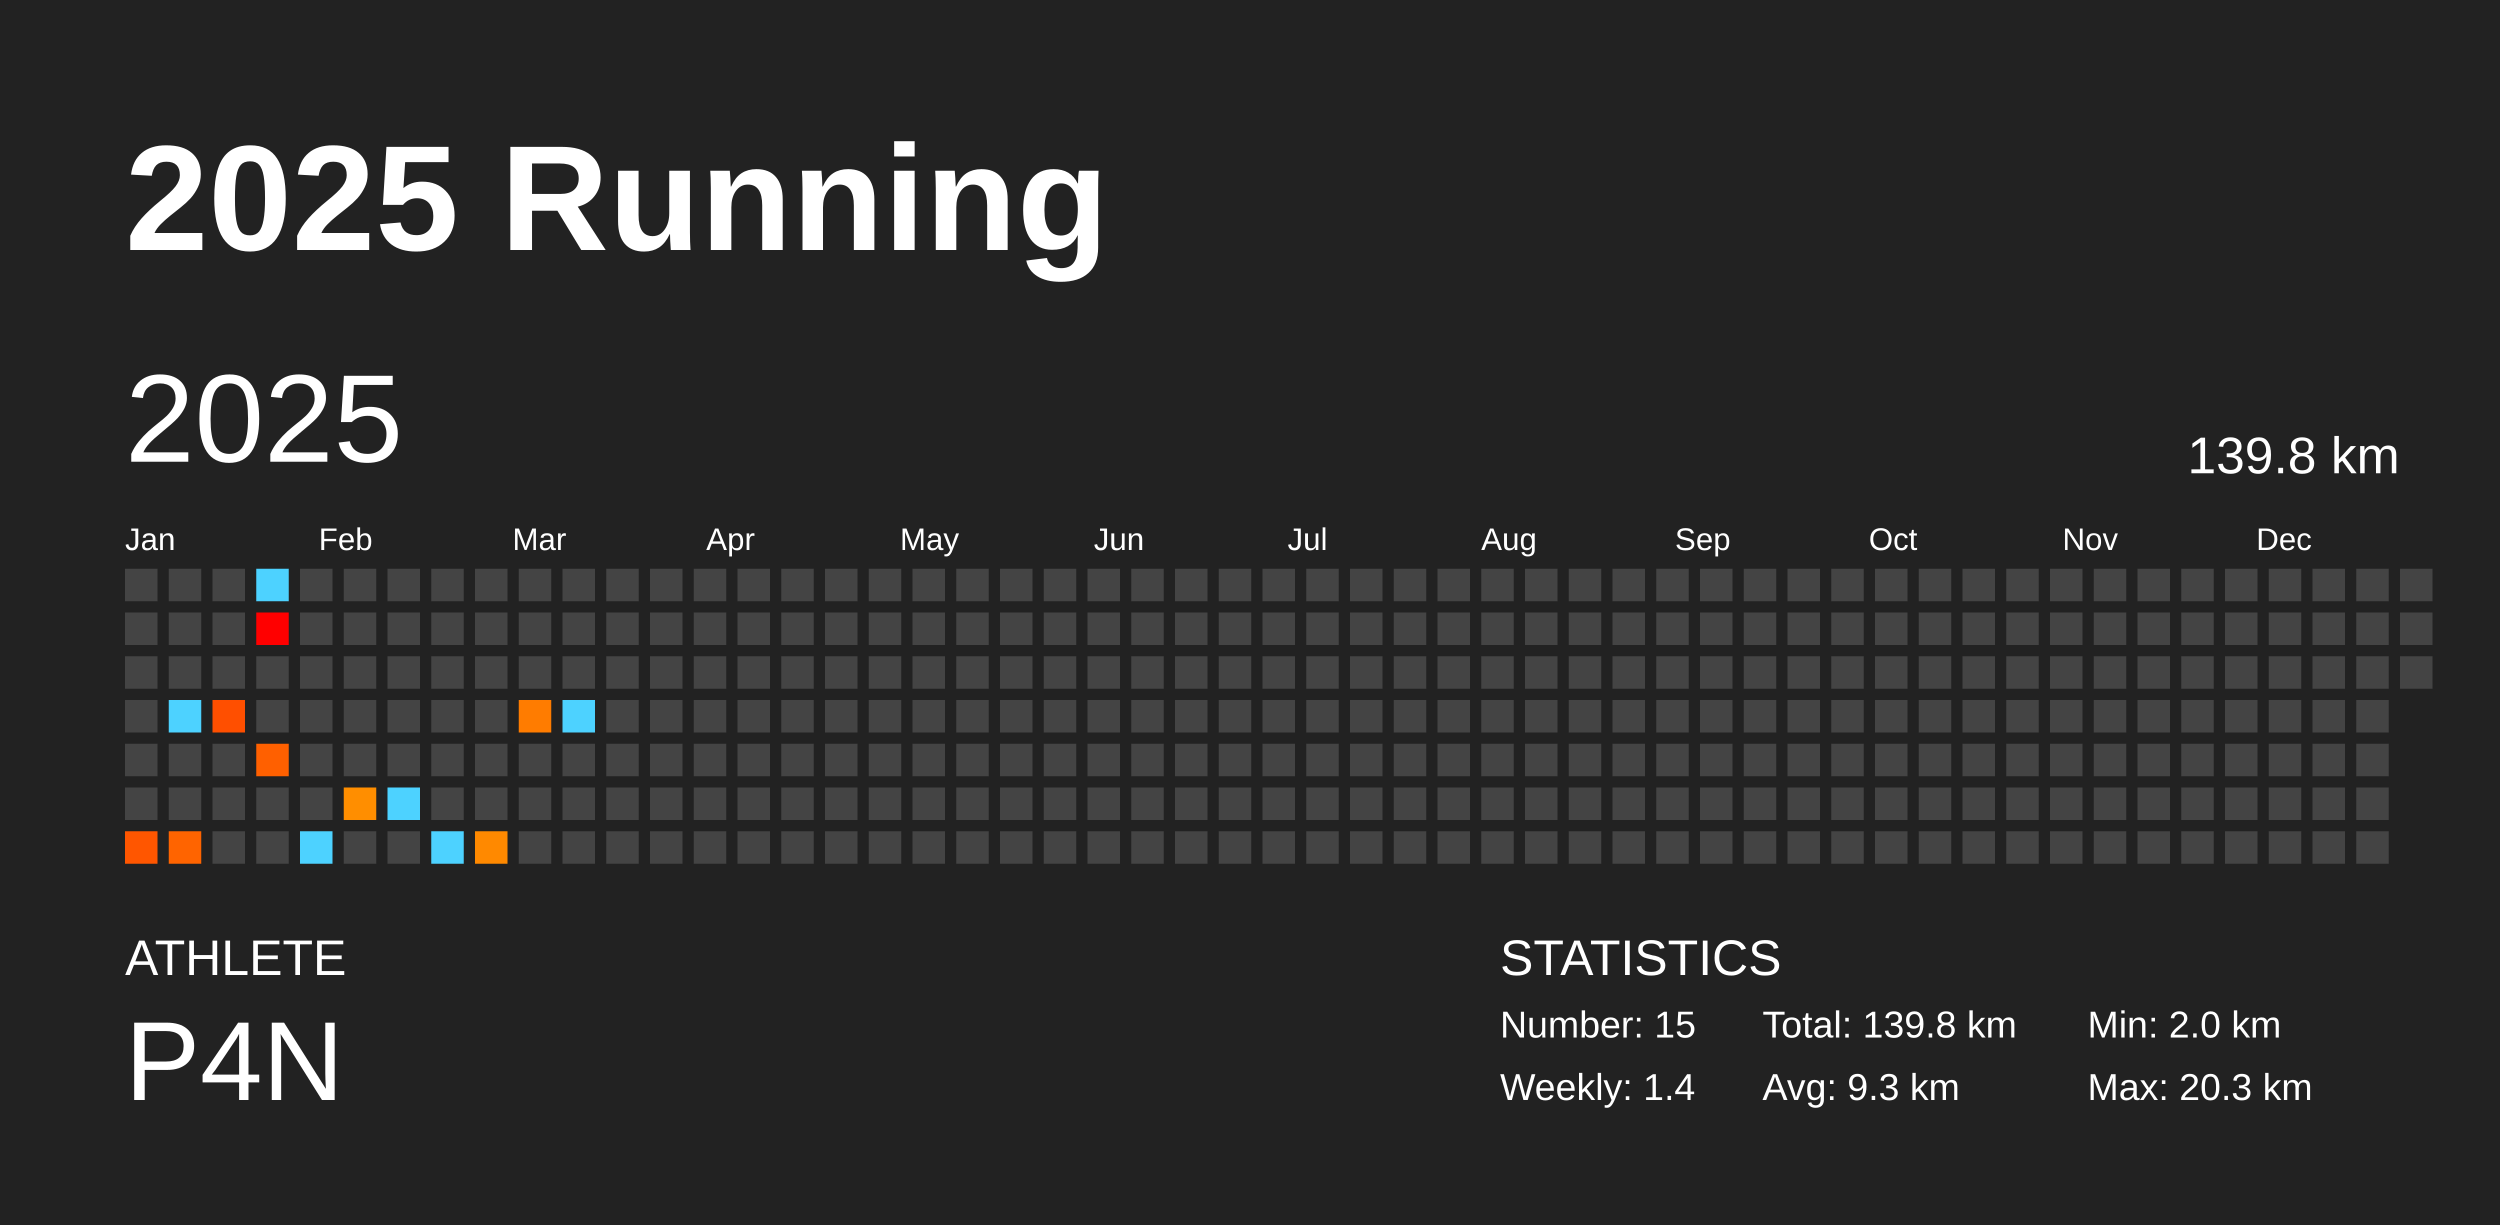
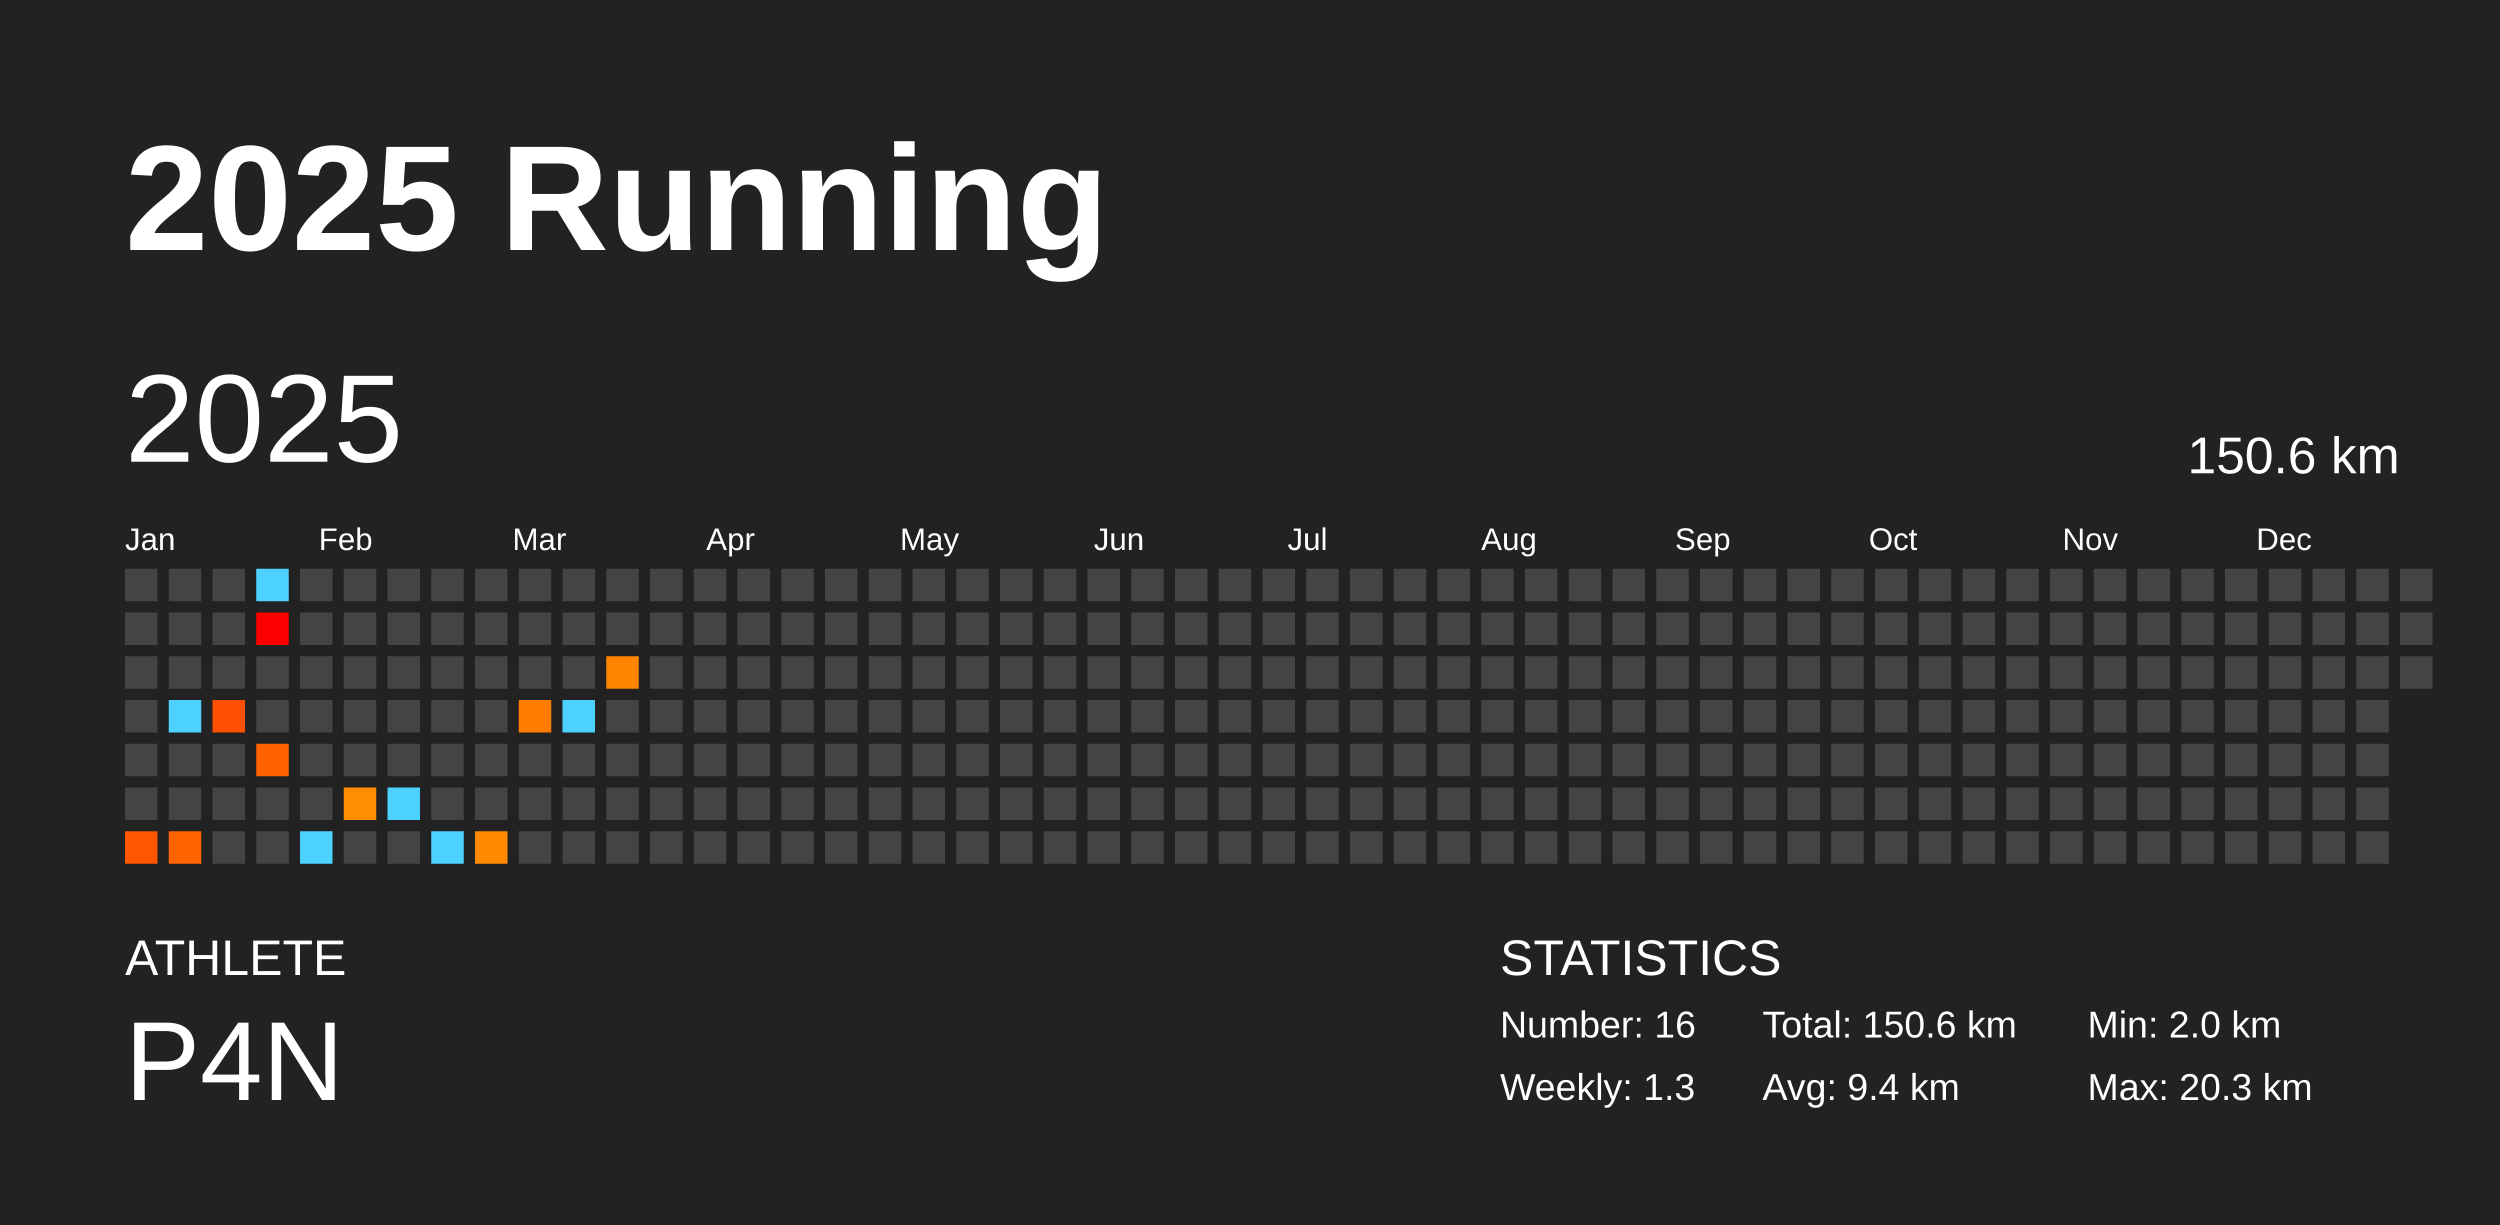
<svg xmlns="http://www.w3.org/2000/svg" baseProfile="full" height="98mm" version="1.1" viewBox="0,0,200,98" width="200mm">
  <defs />
  <rect fill="#222222" height="98" width="200" x="0" y="0" />
  <text fill="#FFFFFF" style="font-size:12px; font-family:Arial; font-weight:bold;" x="10" y="20">2025 Running</text>
  <text fill="#FFFFFF" style="font-size:4px; font-family:Arial" x="10" y="78">ATHLETE</text>
  <text fill="#FFFFFF" style="font-size:9px; font-family:Arial" x="10" y="88">P4N</text>
  <text fill="#FFFFFF" style="font-size:4px; font-family:Arial" x="120" y="78">STATISTICS</text>
-   <text fill="#FFFFFF" style="font-size:3px; font-family:Arial" x="120" y="83">Number: 15</text>
-   <text fill="#FFFFFF" style="font-size:3px; font-family:Arial" x="120" y="88">Weekly: 1.4</text>
-   <text fill="#FFFFFF" style="font-size:3px; font-family:Arial" x="141" y="83">Total: 139.8 km</text>
-   <text fill="#FFFFFF" style="font-size:3px; font-family:Arial" x="141" y="88">Avg: 9.3 km</text>
+   <text fill="#FFFFFF" style="font-size:3px; font-family:Arial" x="120" y="83">Number: 16</text>
+   <text fill="#FFFFFF" style="font-size:3px; font-family:Arial" x="120" y="88">Weekly: 1.3</text>
+   <text fill="#FFFFFF" style="font-size:3px; font-family:Arial" x="141" y="83">Total: 150.6 km</text>
+   <text fill="#FFFFFF" style="font-size:3px; font-family:Arial" x="141" y="88">Avg: 9.4 km</text>
  <text fill="#FFFFFF" style="font-size:3px; font-family:Arial" x="167" y="83">Min: 2.0 km</text>
  <text fill="#FFFFFF" style="font-size:3px; font-family:Arial" x="167" y="88">Max: 20.3 km</text>
  <text dominant-baseline="hanging" fill="#FFFFFF" style="font-size:10.0px; font-family:Arial;" x="10" y="30">2025</text>
-   <text dominant-baseline="hanging" fill="#FFFFFF" style="font-size:4.125px; font-family:Arial;" x="175" y="35">139.8 km</text>
+   <text dominant-baseline="hanging" fill="#FFFFFF" style="font-size:4.125px; font-family:Arial;" x="175" y="35">150.6 km</text>
  <text fill="#FFFFFF" style="font-size:2.5px; font-family:Arial" x="10.0" y="44">Jan</text>
  <text fill="#FFFFFF" style="font-size:2.5px; font-family:Arial" x="25.5" y="44">Feb</text>
  <text fill="#FFFFFF" style="font-size:2.5px; font-family:Arial" x="41.0" y="44">Mar</text>
  <text fill="#FFFFFF" style="font-size:2.5px; font-family:Arial" x="56.5" y="44">Apr</text>
  <text fill="#FFFFFF" style="font-size:2.5px; font-family:Arial" x="72.0" y="44">May</text>
  <text fill="#FFFFFF" style="font-size:2.5px; font-family:Arial" x="87.5" y="44">Jun</text>
  <text fill="#FFFFFF" style="font-size:2.5px; font-family:Arial" x="103.0" y="44">Jul</text>
  <text fill="#FFFFFF" style="font-size:2.5px; font-family:Arial" x="118.5" y="44">Aug</text>
  <text fill="#FFFFFF" style="font-size:2.5px; font-family:Arial" x="134.0" y="44">Sep</text>
  <text fill="#FFFFFF" style="font-size:2.5px; font-family:Arial" x="149.5" y="44">Oct</text>
  <text fill="#FFFFFF" style="font-size:2.5px; font-family:Arial" x="165.0" y="44">Nov</text>
  <text fill="#FFFFFF" style="font-size:2.5px; font-family:Arial" x="180.5" y="44">Dec</text>
  <rect fill="#444444" height="2.6" width="2.6" x="10.0" y="45.5" />
  <rect fill="#444444" height="2.6" width="2.6" x="10.0" y="49.0" />
  <rect fill="#444444" height="2.6" width="2.6" x="10.0" y="52.5" />
  <rect fill="#444444" height="2.6" width="2.6" x="10.0" y="56.0" />
  <rect fill="#444444" height="2.6" width="2.6" x="10.0" y="59.5" />
  <rect fill="#444444" height="2.6" width="2.6" x="10.0" y="63.0" />
  <rect fill="#ff5600" height="2.6" width="2.6" x="10.0" y="66.5" />
  <rect fill="#444444" height="2.6" width="2.6" x="13.5" y="45.5" />
  <rect fill="#444444" height="2.6" width="2.6" x="13.5" y="49.0" />
  <rect fill="#444444" height="2.6" width="2.6" x="13.5" y="52.5" />
  <rect fill="#4dd2ff" height="2.6" width="2.6" x="13.5" y="56.0" />
  <rect fill="#444444" height="2.6" width="2.6" x="13.5" y="59.5" />
  <rect fill="#444444" height="2.6" width="2.6" x="13.5" y="63.0" />
  <rect fill="#ff6400" height="2.6" width="2.6" x="13.5" y="66.5" />
  <rect fill="#444444" height="2.6" width="2.6" x="17.0" y="45.5" />
  <rect fill="#444444" height="2.6" width="2.6" x="17.0" y="49.0" />
  <rect fill="#444444" height="2.6" width="2.6" x="17.0" y="52.5" />
  <rect fill="#ff4f00" height="2.6" width="2.6" x="17.0" y="56.0" />
  <rect fill="#444444" height="2.6" width="2.6" x="17.0" y="59.5" />
  <rect fill="#444444" height="2.6" width="2.6" x="17.0" y="63.0" />
  <rect fill="#444444" height="2.6" width="2.6" x="17.0" y="66.5" />
  <rect fill="#4dd2ff" height="2.6" width="2.6" x="20.5" y="45.5" />
  <rect fill="red" height="2.6" width="2.6" x="20.5" y="49.0" />
  <rect fill="#444444" height="2.6" width="2.6" x="20.5" y="52.5" />
  <rect fill="#444444" height="2.6" width="2.6" x="20.5" y="56.0" />
  <rect fill="#ff6000" height="2.6" width="2.6" x="20.5" y="59.5" />
  <rect fill="#444444" height="2.6" width="2.6" x="20.5" y="63.0" />
  <rect fill="#444444" height="2.6" width="2.6" x="20.5" y="66.5" />
  <rect fill="#444444" height="2.6" width="2.6" x="24.0" y="45.5" />
  <rect fill="#444444" height="2.6" width="2.6" x="24.0" y="49.0" />
  <rect fill="#444444" height="2.6" width="2.6" x="24.0" y="52.5" />
  <rect fill="#444444" height="2.6" width="2.6" x="24.0" y="56.0" />
  <rect fill="#444444" height="2.6" width="2.6" x="24.0" y="59.5" />
  <rect fill="#444444" height="2.6" width="2.6" x="24.0" y="63.0" />
  <rect fill="#4dd2ff" height="2.6" width="2.6" x="24.0" y="66.5" />
  <rect fill="#444444" height="2.6" width="2.6" x="27.5" y="45.5" />
  <rect fill="#444444" height="2.6" width="2.6" x="27.5" y="49.0" />
  <rect fill="#444444" height="2.6" width="2.6" x="27.5" y="52.5" />
  <rect fill="#444444" height="2.6" width="2.6" x="27.5" y="56.0" />
  <rect fill="#444444" height="2.6" width="2.6" x="27.5" y="59.5" />
  <rect fill="#ff8e00" height="2.6" width="2.6" x="27.5" y="63.0" />
  <rect fill="#444444" height="2.6" width="2.6" x="27.5" y="66.5" />
  <rect fill="#444444" height="2.6" width="2.6" x="31.0" y="45.5" />
  <rect fill="#444444" height="2.6" width="2.6" x="31.0" y="49.0" />
  <rect fill="#444444" height="2.6" width="2.6" x="31.0" y="52.5" />
  <rect fill="#444444" height="2.6" width="2.6" x="31.0" y="56.0" />
  <rect fill="#444444" height="2.6" width="2.6" x="31.0" y="59.5" />
  <rect fill="#4dd2ff" height="2.6" width="2.6" x="31.0" y="63.0" />
  <rect fill="#444444" height="2.6" width="2.6" x="31.0" y="66.5" />
  <rect fill="#444444" height="2.6" width="2.6" x="34.5" y="45.5" />
  <rect fill="#444444" height="2.6" width="2.6" x="34.5" y="49.0" />
  <rect fill="#444444" height="2.6" width="2.6" x="34.5" y="52.5" />
  <rect fill="#444444" height="2.6" width="2.6" x="34.5" y="56.0" />
  <rect fill="#444444" height="2.6" width="2.6" x="34.5" y="59.5" />
  <rect fill="#444444" height="2.6" width="2.6" x="34.5" y="63.0" />
  <rect fill="#4dd2ff" height="2.6" width="2.6" x="34.5" y="66.5" />
  <rect fill="#444444" height="2.6" width="2.6" x="38.0" y="45.5" />
  <rect fill="#444444" height="2.6" width="2.6" x="38.0" y="49.0" />
  <rect fill="#444444" height="2.6" width="2.6" x="38.0" y="52.5" />
  <rect fill="#444444" height="2.6" width="2.6" x="38.0" y="56.0" />
  <rect fill="#444444" height="2.6" width="2.6" x="38.0" y="59.5" />
  <rect fill="#444444" height="2.6" width="2.6" x="38.0" y="63.0" />
  <rect fill="#ff8900" height="2.6" width="2.6" x="38.0" y="66.5" />
  <rect fill="#444444" height="2.6" width="2.6" x="41.5" y="45.5" />
  <rect fill="#444444" height="2.6" width="2.6" x="41.5" y="49.0" />
  <rect fill="#444444" height="2.6" width="2.6" x="41.5" y="52.5" />
  <rect fill="#ff7c00" height="2.6" width="2.6" x="41.5" y="56.0" />
  <rect fill="#444444" height="2.6" width="2.6" x="41.5" y="59.5" />
  <rect fill="#444444" height="2.6" width="2.6" x="41.5" y="63.0" />
  <rect fill="#444444" height="2.6" width="2.6" x="41.5" y="66.5" />
  <rect fill="#444444" height="2.6" width="2.6" x="45.0" y="45.5" />
  <rect fill="#444444" height="2.6" width="2.6" x="45.0" y="49.0" />
  <rect fill="#444444" height="2.6" width="2.6" x="45.0" y="52.5" />
  <rect fill="#4dd2ff" height="2.6" width="2.6" x="45.0" y="56.0" />
  <rect fill="#444444" height="2.6" width="2.6" x="45.0" y="59.5" />
  <rect fill="#444444" height="2.6" width="2.6" x="45.0" y="63.0" />
  <rect fill="#444444" height="2.6" width="2.6" x="45.0" y="66.5" />
  <rect fill="#444444" height="2.6" width="2.6" x="48.5" y="45.5" />
  <rect fill="#444444" height="2.6" width="2.6" x="48.5" y="49.0" />
-   <rect fill="#444444" height="2.6" width="2.6" x="48.5" y="52.5" />
+   <rect fill="#ff8500" height="2.6" width="2.6" x="48.5" y="52.5" />
  <rect fill="#444444" height="2.6" width="2.6" x="48.5" y="56.0" />
  <rect fill="#444444" height="2.6" width="2.6" x="48.5" y="59.5" />
  <rect fill="#444444" height="2.6" width="2.6" x="48.5" y="63.0" />
  <rect fill="#444444" height="2.6" width="2.6" x="48.5" y="66.5" />
  <rect fill="#444444" height="2.6" width="2.6" x="52.0" y="45.5" />
  <rect fill="#444444" height="2.6" width="2.6" x="52.0" y="49.0" />
  <rect fill="#444444" height="2.6" width="2.6" x="52.0" y="52.5" />
  <rect fill="#444444" height="2.6" width="2.6" x="52.0" y="56.0" />
  <rect fill="#444444" height="2.6" width="2.6" x="52.0" y="59.5" />
  <rect fill="#444444" height="2.6" width="2.6" x="52.0" y="63.0" />
  <rect fill="#444444" height="2.6" width="2.6" x="52.0" y="66.5" />
  <rect fill="#444444" height="2.6" width="2.6" x="55.5" y="45.5" />
  <rect fill="#444444" height="2.6" width="2.6" x="55.5" y="49.0" />
  <rect fill="#444444" height="2.6" width="2.6" x="55.5" y="52.5" />
  <rect fill="#444444" height="2.6" width="2.6" x="55.5" y="56.0" />
  <rect fill="#444444" height="2.6" width="2.6" x="55.5" y="59.5" />
  <rect fill="#444444" height="2.6" width="2.6" x="55.5" y="63.0" />
  <rect fill="#444444" height="2.6" width="2.6" x="55.5" y="66.5" />
  <rect fill="#444444" height="2.6" width="2.6" x="59.0" y="45.5" />
  <rect fill="#444444" height="2.6" width="2.6" x="59.0" y="49.0" />
  <rect fill="#444444" height="2.6" width="2.6" x="59.0" y="52.5" />
  <rect fill="#444444" height="2.6" width="2.6" x="59.0" y="56.0" />
  <rect fill="#444444" height="2.6" width="2.6" x="59.0" y="59.5" />
  <rect fill="#444444" height="2.6" width="2.6" x="59.0" y="63.0" />
  <rect fill="#444444" height="2.6" width="2.6" x="59.0" y="66.5" />
  <rect fill="#444444" height="2.6" width="2.6" x="62.5" y="45.5" />
  <rect fill="#444444" height="2.6" width="2.6" x="62.5" y="49.0" />
  <rect fill="#444444" height="2.6" width="2.6" x="62.5" y="52.5" />
  <rect fill="#444444" height="2.6" width="2.6" x="62.5" y="56.0" />
  <rect fill="#444444" height="2.6" width="2.6" x="62.5" y="59.5" />
  <rect fill="#444444" height="2.6" width="2.6" x="62.5" y="63.0" />
  <rect fill="#444444" height="2.6" width="2.6" x="62.5" y="66.5" />
  <rect fill="#444444" height="2.6" width="2.6" x="66.0" y="45.5" />
  <rect fill="#444444" height="2.6" width="2.6" x="66.0" y="49.0" />
  <rect fill="#444444" height="2.6" width="2.6" x="66.0" y="52.5" />
  <rect fill="#444444" height="2.6" width="2.6" x="66.0" y="56.0" />
  <rect fill="#444444" height="2.6" width="2.6" x="66.0" y="59.5" />
  <rect fill="#444444" height="2.6" width="2.6" x="66.0" y="63.0" />
  <rect fill="#444444" height="2.6" width="2.6" x="66.0" y="66.5" />
  <rect fill="#444444" height="2.6" width="2.6" x="69.5" y="45.5" />
  <rect fill="#444444" height="2.6" width="2.6" x="69.5" y="49.0" />
  <rect fill="#444444" height="2.6" width="2.6" x="69.5" y="52.5" />
  <rect fill="#444444" height="2.6" width="2.6" x="69.5" y="56.0" />
  <rect fill="#444444" height="2.6" width="2.6" x="69.5" y="59.5" />
  <rect fill="#444444" height="2.6" width="2.6" x="69.5" y="63.0" />
  <rect fill="#444444" height="2.6" width="2.6" x="69.5" y="66.5" />
  <rect fill="#444444" height="2.6" width="2.6" x="73.0" y="45.5" />
  <rect fill="#444444" height="2.6" width="2.6" x="73.0" y="49.0" />
  <rect fill="#444444" height="2.6" width="2.6" x="73.0" y="52.5" />
  <rect fill="#444444" height="2.6" width="2.6" x="73.0" y="56.0" />
  <rect fill="#444444" height="2.6" width="2.6" x="73.0" y="59.5" />
  <rect fill="#444444" height="2.6" width="2.6" x="73.0" y="63.0" />
  <rect fill="#444444" height="2.6" width="2.6" x="73.0" y="66.5" />
  <rect fill="#444444" height="2.6" width="2.6" x="76.5" y="45.5" />
  <rect fill="#444444" height="2.6" width="2.6" x="76.5" y="49.0" />
  <rect fill="#444444" height="2.6" width="2.6" x="76.5" y="52.5" />
  <rect fill="#444444" height="2.6" width="2.6" x="76.5" y="56.0" />
  <rect fill="#444444" height="2.6" width="2.6" x="76.5" y="59.5" />
  <rect fill="#444444" height="2.6" width="2.6" x="76.5" y="63.0" />
  <rect fill="#444444" height="2.6" width="2.6" x="76.5" y="66.5" />
  <rect fill="#444444" height="2.6" width="2.6" x="80.0" y="45.5" />
  <rect fill="#444444" height="2.6" width="2.6" x="80.0" y="49.0" />
  <rect fill="#444444" height="2.6" width="2.6" x="80.0" y="52.5" />
  <rect fill="#444444" height="2.6" width="2.6" x="80.0" y="56.0" />
  <rect fill="#444444" height="2.6" width="2.6" x="80.0" y="59.5" />
  <rect fill="#444444" height="2.6" width="2.6" x="80.0" y="63.0" />
  <rect fill="#444444" height="2.6" width="2.6" x="80.0" y="66.5" />
  <rect fill="#444444" height="2.6" width="2.6" x="83.5" y="45.5" />
  <rect fill="#444444" height="2.6" width="2.6" x="83.5" y="49.0" />
  <rect fill="#444444" height="2.6" width="2.6" x="83.5" y="52.5" />
  <rect fill="#444444" height="2.6" width="2.6" x="83.5" y="56.0" />
  <rect fill="#444444" height="2.6" width="2.6" x="83.5" y="59.5" />
  <rect fill="#444444" height="2.6" width="2.6" x="83.5" y="63.0" />
  <rect fill="#444444" height="2.6" width="2.6" x="83.5" y="66.5" />
  <rect fill="#444444" height="2.6" width="2.6" x="87.0" y="45.5" />
  <rect fill="#444444" height="2.6" width="2.6" x="87.0" y="49.0" />
  <rect fill="#444444" height="2.6" width="2.6" x="87.0" y="52.5" />
  <rect fill="#444444" height="2.6" width="2.6" x="87.0" y="56.0" />
  <rect fill="#444444" height="2.6" width="2.6" x="87.0" y="59.5" />
  <rect fill="#444444" height="2.6" width="2.6" x="87.0" y="63.0" />
  <rect fill="#444444" height="2.6" width="2.6" x="87.0" y="66.5" />
  <rect fill="#444444" height="2.6" width="2.6" x="90.5" y="45.5" />
  <rect fill="#444444" height="2.6" width="2.6" x="90.5" y="49.0" />
  <rect fill="#444444" height="2.6" width="2.6" x="90.5" y="52.5" />
  <rect fill="#444444" height="2.6" width="2.6" x="90.5" y="56.0" />
  <rect fill="#444444" height="2.6" width="2.6" x="90.5" y="59.5" />
  <rect fill="#444444" height="2.6" width="2.6" x="90.5" y="63.0" />
  <rect fill="#444444" height="2.6" width="2.6" x="90.5" y="66.5" />
  <rect fill="#444444" height="2.6" width="2.6" x="94.0" y="45.5" />
  <rect fill="#444444" height="2.6" width="2.6" x="94.0" y="49.0" />
  <rect fill="#444444" height="2.6" width="2.6" x="94.0" y="52.5" />
  <rect fill="#444444" height="2.6" width="2.6" x="94.0" y="56.0" />
  <rect fill="#444444" height="2.6" width="2.6" x="94.0" y="59.5" />
  <rect fill="#444444" height="2.6" width="2.6" x="94.0" y="63.0" />
  <rect fill="#444444" height="2.6" width="2.6" x="94.0" y="66.5" />
  <rect fill="#444444" height="2.6" width="2.6" x="97.5" y="45.5" />
  <rect fill="#444444" height="2.6" width="2.6" x="97.5" y="49.0" />
  <rect fill="#444444" height="2.6" width="2.6" x="97.5" y="52.5" />
  <rect fill="#444444" height="2.6" width="2.6" x="97.5" y="56.0" />
  <rect fill="#444444" height="2.6" width="2.6" x="97.5" y="59.5" />
  <rect fill="#444444" height="2.6" width="2.6" x="97.5" y="63.0" />
  <rect fill="#444444" height="2.6" width="2.6" x="97.5" y="66.5" />
  <rect fill="#444444" height="2.6" width="2.6" x="101.0" y="45.5" />
  <rect fill="#444444" height="2.6" width="2.6" x="101.0" y="49.0" />
  <rect fill="#444444" height="2.6" width="2.6" x="101.0" y="52.5" />
  <rect fill="#444444" height="2.6" width="2.6" x="101.0" y="56.0" />
  <rect fill="#444444" height="2.6" width="2.6" x="101.0" y="59.5" />
  <rect fill="#444444" height="2.6" width="2.6" x="101.0" y="63.0" />
  <rect fill="#444444" height="2.6" width="2.6" x="101.0" y="66.5" />
  <rect fill="#444444" height="2.6" width="2.6" x="104.5" y="45.5" />
  <rect fill="#444444" height="2.6" width="2.6" x="104.5" y="49.0" />
  <rect fill="#444444" height="2.6" width="2.6" x="104.5" y="52.5" />
  <rect fill="#444444" height="2.6" width="2.6" x="104.5" y="56.0" />
  <rect fill="#444444" height="2.6" width="2.6" x="104.5" y="59.5" />
  <rect fill="#444444" height="2.6" width="2.6" x="104.5" y="63.0" />
  <rect fill="#444444" height="2.6" width="2.6" x="104.5" y="66.5" />
  <rect fill="#444444" height="2.6" width="2.6" x="108.0" y="45.5" />
  <rect fill="#444444" height="2.6" width="2.6" x="108.0" y="49.0" />
  <rect fill="#444444" height="2.6" width="2.6" x="108.0" y="52.5" />
  <rect fill="#444444" height="2.6" width="2.6" x="108.0" y="56.0" />
  <rect fill="#444444" height="2.6" width="2.6" x="108.0" y="59.5" />
  <rect fill="#444444" height="2.6" width="2.6" x="108.0" y="63.0" />
  <rect fill="#444444" height="2.6" width="2.6" x="108.0" y="66.5" />
  <rect fill="#444444" height="2.6" width="2.6" x="111.5" y="45.5" />
  <rect fill="#444444" height="2.6" width="2.6" x="111.5" y="49.0" />
  <rect fill="#444444" height="2.6" width="2.6" x="111.5" y="52.5" />
  <rect fill="#444444" height="2.6" width="2.6" x="111.5" y="56.0" />
  <rect fill="#444444" height="2.6" width="2.6" x="111.5" y="59.5" />
  <rect fill="#444444" height="2.6" width="2.6" x="111.5" y="63.0" />
  <rect fill="#444444" height="2.6" width="2.6" x="111.5" y="66.5" />
  <rect fill="#444444" height="2.6" width="2.6" x="115.0" y="45.5" />
  <rect fill="#444444" height="2.6" width="2.6" x="115.0" y="49.0" />
  <rect fill="#444444" height="2.6" width="2.6" x="115.0" y="52.5" />
  <rect fill="#444444" height="2.6" width="2.6" x="115.0" y="56.0" />
  <rect fill="#444444" height="2.6" width="2.6" x="115.0" y="59.5" />
  <rect fill="#444444" height="2.6" width="2.6" x="115.0" y="63.0" />
  <rect fill="#444444" height="2.6" width="2.6" x="115.0" y="66.5" />
  <rect fill="#444444" height="2.6" width="2.6" x="118.5" y="45.5" />
  <rect fill="#444444" height="2.6" width="2.6" x="118.5" y="49.0" />
  <rect fill="#444444" height="2.6" width="2.6" x="118.5" y="52.5" />
  <rect fill="#444444" height="2.6" width="2.6" x="118.5" y="56.0" />
  <rect fill="#444444" height="2.6" width="2.6" x="118.5" y="59.5" />
  <rect fill="#444444" height="2.6" width="2.6" x="118.5" y="63.0" />
  <rect fill="#444444" height="2.6" width="2.6" x="118.5" y="66.5" />
  <rect fill="#444444" height="2.6" width="2.6" x="122.0" y="45.5" />
  <rect fill="#444444" height="2.6" width="2.6" x="122.0" y="49.0" />
  <rect fill="#444444" height="2.6" width="2.6" x="122.0" y="52.5" />
  <rect fill="#444444" height="2.6" width="2.6" x="122.0" y="56.0" />
  <rect fill="#444444" height="2.6" width="2.6" x="122.0" y="59.5" />
  <rect fill="#444444" height="2.6" width="2.6" x="122.0" y="63.0" />
  <rect fill="#444444" height="2.6" width="2.6" x="122.0" y="66.5" />
  <rect fill="#444444" height="2.6" width="2.6" x="125.5" y="45.5" />
  <rect fill="#444444" height="2.6" width="2.6" x="125.5" y="49.0" />
  <rect fill="#444444" height="2.6" width="2.6" x="125.5" y="52.5" />
  <rect fill="#444444" height="2.6" width="2.6" x="125.5" y="56.0" />
  <rect fill="#444444" height="2.6" width="2.6" x="125.5" y="59.5" />
  <rect fill="#444444" height="2.6" width="2.6" x="125.5" y="63.0" />
  <rect fill="#444444" height="2.6" width="2.6" x="125.5" y="66.5" />
  <rect fill="#444444" height="2.6" width="2.6" x="129.0" y="45.5" />
  <rect fill="#444444" height="2.6" width="2.6" x="129.0" y="49.0" />
  <rect fill="#444444" height="2.6" width="2.6" x="129.0" y="52.5" />
  <rect fill="#444444" height="2.6" width="2.6" x="129.0" y="56.0" />
  <rect fill="#444444" height="2.6" width="2.6" x="129.0" y="59.5" />
  <rect fill="#444444" height="2.6" width="2.6" x="129.0" y="63.0" />
  <rect fill="#444444" height="2.6" width="2.6" x="129.0" y="66.5" />
  <rect fill="#444444" height="2.6" width="2.6" x="132.5" y="45.5" />
  <rect fill="#444444" height="2.6" width="2.6" x="132.5" y="49.0" />
  <rect fill="#444444" height="2.6" width="2.6" x="132.5" y="52.5" />
  <rect fill="#444444" height="2.6" width="2.6" x="132.5" y="56.0" />
  <rect fill="#444444" height="2.6" width="2.6" x="132.5" y="59.5" />
  <rect fill="#444444" height="2.6" width="2.6" x="132.5" y="63.0" />
  <rect fill="#444444" height="2.6" width="2.6" x="132.5" y="66.5" />
  <rect fill="#444444" height="2.6" width="2.6" x="136.0" y="45.5" />
  <rect fill="#444444" height="2.6" width="2.6" x="136.0" y="49.0" />
  <rect fill="#444444" height="2.6" width="2.6" x="136.0" y="52.5" />
  <rect fill="#444444" height="2.6" width="2.6" x="136.0" y="56.0" />
  <rect fill="#444444" height="2.6" width="2.6" x="136.0" y="59.5" />
  <rect fill="#444444" height="2.6" width="2.6" x="136.0" y="63.0" />
  <rect fill="#444444" height="2.6" width="2.6" x="136.0" y="66.5" />
  <rect fill="#444444" height="2.6" width="2.6" x="139.5" y="45.5" />
  <rect fill="#444444" height="2.6" width="2.6" x="139.5" y="49.0" />
  <rect fill="#444444" height="2.6" width="2.6" x="139.5" y="52.5" />
  <rect fill="#444444" height="2.6" width="2.6" x="139.5" y="56.0" />
  <rect fill="#444444" height="2.6" width="2.6" x="139.5" y="59.5" />
  <rect fill="#444444" height="2.6" width="2.6" x="139.5" y="63.0" />
  <rect fill="#444444" height="2.6" width="2.6" x="139.5" y="66.5" />
  <rect fill="#444444" height="2.6" width="2.6" x="143.0" y="45.5" />
  <rect fill="#444444" height="2.6" width="2.6" x="143.0" y="49.0" />
  <rect fill="#444444" height="2.6" width="2.6" x="143.0" y="52.5" />
  <rect fill="#444444" height="2.6" width="2.6" x="143.0" y="56.0" />
  <rect fill="#444444" height="2.6" width="2.6" x="143.0" y="59.5" />
  <rect fill="#444444" height="2.6" width="2.6" x="143.0" y="63.0" />
  <rect fill="#444444" height="2.6" width="2.6" x="143.0" y="66.5" />
  <rect fill="#444444" height="2.6" width="2.6" x="146.5" y="45.5" />
  <rect fill="#444444" height="2.6" width="2.6" x="146.5" y="49.0" />
  <rect fill="#444444" height="2.6" width="2.6" x="146.5" y="52.5" />
  <rect fill="#444444" height="2.6" width="2.6" x="146.5" y="56.0" />
  <rect fill="#444444" height="2.6" width="2.6" x="146.5" y="59.5" />
  <rect fill="#444444" height="2.6" width="2.6" x="146.5" y="63.0" />
  <rect fill="#444444" height="2.6" width="2.6" x="146.5" y="66.5" />
  <rect fill="#444444" height="2.6" width="2.6" x="150.0" y="45.5" />
  <rect fill="#444444" height="2.6" width="2.6" x="150.0" y="49.0" />
  <rect fill="#444444" height="2.6" width="2.6" x="150.0" y="52.5" />
  <rect fill="#444444" height="2.6" width="2.6" x="150.0" y="56.0" />
  <rect fill="#444444" height="2.6" width="2.6" x="150.0" y="59.5" />
  <rect fill="#444444" height="2.6" width="2.6" x="150.0" y="63.0" />
  <rect fill="#444444" height="2.6" width="2.6" x="150.0" y="66.5" />
  <rect fill="#444444" height="2.6" width="2.6" x="153.5" y="45.5" />
  <rect fill="#444444" height="2.6" width="2.6" x="153.5" y="49.0" />
  <rect fill="#444444" height="2.6" width="2.6" x="153.5" y="52.5" />
  <rect fill="#444444" height="2.6" width="2.6" x="153.5" y="56.0" />
  <rect fill="#444444" height="2.6" width="2.6" x="153.5" y="59.5" />
  <rect fill="#444444" height="2.6" width="2.6" x="153.5" y="63.0" />
  <rect fill="#444444" height="2.6" width="2.6" x="153.5" y="66.5" />
  <rect fill="#444444" height="2.6" width="2.6" x="157.0" y="45.5" />
  <rect fill="#444444" height="2.6" width="2.6" x="157.0" y="49.0" />
  <rect fill="#444444" height="2.6" width="2.6" x="157.0" y="52.5" />
  <rect fill="#444444" height="2.6" width="2.6" x="157.0" y="56.0" />
  <rect fill="#444444" height="2.6" width="2.6" x="157.0" y="59.5" />
  <rect fill="#444444" height="2.6" width="2.6" x="157.0" y="63.0" />
  <rect fill="#444444" height="2.6" width="2.6" x="157.0" y="66.5" />
  <rect fill="#444444" height="2.6" width="2.6" x="160.5" y="45.5" />
  <rect fill="#444444" height="2.6" width="2.6" x="160.5" y="49.0" />
  <rect fill="#444444" height="2.6" width="2.6" x="160.5" y="52.5" />
  <rect fill="#444444" height="2.6" width="2.6" x="160.5" y="56.0" />
  <rect fill="#444444" height="2.6" width="2.6" x="160.5" y="59.5" />
  <rect fill="#444444" height="2.6" width="2.6" x="160.5" y="63.0" />
  <rect fill="#444444" height="2.6" width="2.6" x="160.5" y="66.5" />
  <rect fill="#444444" height="2.6" width="2.6" x="164.0" y="45.5" />
  <rect fill="#444444" height="2.6" width="2.6" x="164.0" y="49.0" />
  <rect fill="#444444" height="2.6" width="2.6" x="164.0" y="52.5" />
  <rect fill="#444444" height="2.6" width="2.6" x="164.0" y="56.0" />
  <rect fill="#444444" height="2.6" width="2.6" x="164.0" y="59.5" />
  <rect fill="#444444" height="2.6" width="2.6" x="164.0" y="63.0" />
  <rect fill="#444444" height="2.6" width="2.6" x="164.0" y="66.5" />
  <rect fill="#444444" height="2.6" width="2.6" x="167.5" y="45.5" />
  <rect fill="#444444" height="2.6" width="2.6" x="167.5" y="49.0" />
  <rect fill="#444444" height="2.6" width="2.6" x="167.5" y="52.5" />
  <rect fill="#444444" height="2.6" width="2.6" x="167.5" y="56.0" />
  <rect fill="#444444" height="2.6" width="2.6" x="167.5" y="59.5" />
  <rect fill="#444444" height="2.6" width="2.6" x="167.5" y="63.0" />
  <rect fill="#444444" height="2.6" width="2.6" x="167.5" y="66.5" />
  <rect fill="#444444" height="2.6" width="2.6" x="171.0" y="45.5" />
  <rect fill="#444444" height="2.6" width="2.6" x="171.0" y="49.0" />
  <rect fill="#444444" height="2.6" width="2.6" x="171.0" y="52.5" />
  <rect fill="#444444" height="2.6" width="2.6" x="171.0" y="56.0" />
  <rect fill="#444444" height="2.6" width="2.6" x="171.0" y="59.5" />
  <rect fill="#444444" height="2.6" width="2.6" x="171.0" y="63.0" />
  <rect fill="#444444" height="2.6" width="2.6" x="171.0" y="66.5" />
  <rect fill="#444444" height="2.6" width="2.6" x="174.5" y="45.5" />
  <rect fill="#444444" height="2.6" width="2.6" x="174.5" y="49.0" />
  <rect fill="#444444" height="2.6" width="2.6" x="174.5" y="52.5" />
  <rect fill="#444444" height="2.6" width="2.6" x="174.5" y="56.0" />
  <rect fill="#444444" height="2.6" width="2.6" x="174.5" y="59.5" />
  <rect fill="#444444" height="2.6" width="2.6" x="174.5" y="63.0" />
  <rect fill="#444444" height="2.6" width="2.6" x="174.5" y="66.5" />
  <rect fill="#444444" height="2.6" width="2.6" x="178.0" y="45.5" />
  <rect fill="#444444" height="2.6" width="2.6" x="178.0" y="49.0" />
  <rect fill="#444444" height="2.6" width="2.6" x="178.0" y="52.5" />
  <rect fill="#444444" height="2.6" width="2.6" x="178.0" y="56.0" />
  <rect fill="#444444" height="2.6" width="2.6" x="178.0" y="59.5" />
  <rect fill="#444444" height="2.6" width="2.6" x="178.0" y="63.0" />
  <rect fill="#444444" height="2.6" width="2.6" x="178.0" y="66.5" />
  <rect fill="#444444" height="2.6" width="2.6" x="181.5" y="45.5" />
  <rect fill="#444444" height="2.6" width="2.6" x="181.5" y="49.0" />
  <rect fill="#444444" height="2.6" width="2.6" x="181.5" y="52.5" />
  <rect fill="#444444" height="2.6" width="2.6" x="181.5" y="56.0" />
  <rect fill="#444444" height="2.6" width="2.6" x="181.5" y="59.5" />
  <rect fill="#444444" height="2.6" width="2.6" x="181.5" y="63.0" />
  <rect fill="#444444" height="2.6" width="2.6" x="181.5" y="66.5" />
  <rect fill="#444444" height="2.6" width="2.6" x="185.0" y="45.5" />
  <rect fill="#444444" height="2.6" width="2.6" x="185.0" y="49.0" />
  <rect fill="#444444" height="2.6" width="2.6" x="185.0" y="52.5" />
  <rect fill="#444444" height="2.6" width="2.6" x="185.0" y="56.0" />
  <rect fill="#444444" height="2.6" width="2.6" x="185.0" y="59.5" />
  <rect fill="#444444" height="2.6" width="2.6" x="185.0" y="63.0" />
  <rect fill="#444444" height="2.6" width="2.6" x="185.0" y="66.5" />
  <rect fill="#444444" height="2.6" width="2.6" x="188.5" y="45.5" />
  <rect fill="#444444" height="2.6" width="2.6" x="188.5" y="49.0" />
  <rect fill="#444444" height="2.6" width="2.6" x="188.5" y="52.5" />
  <rect fill="#444444" height="2.6" width="2.6" x="188.5" y="56.0" />
  <rect fill="#444444" height="2.6" width="2.6" x="188.5" y="59.5" />
  <rect fill="#444444" height="2.6" width="2.6" x="188.5" y="63.0" />
  <rect fill="#444444" height="2.6" width="2.6" x="188.5" y="66.5" />
  <rect fill="#444444" height="2.6" width="2.6" x="192.0" y="45.5" />
  <rect fill="#444444" height="2.6" width="2.6" x="192.0" y="49.0" />
  <rect fill="#444444" height="2.6" width="2.6" x="192.0" y="52.5" />
</svg>
